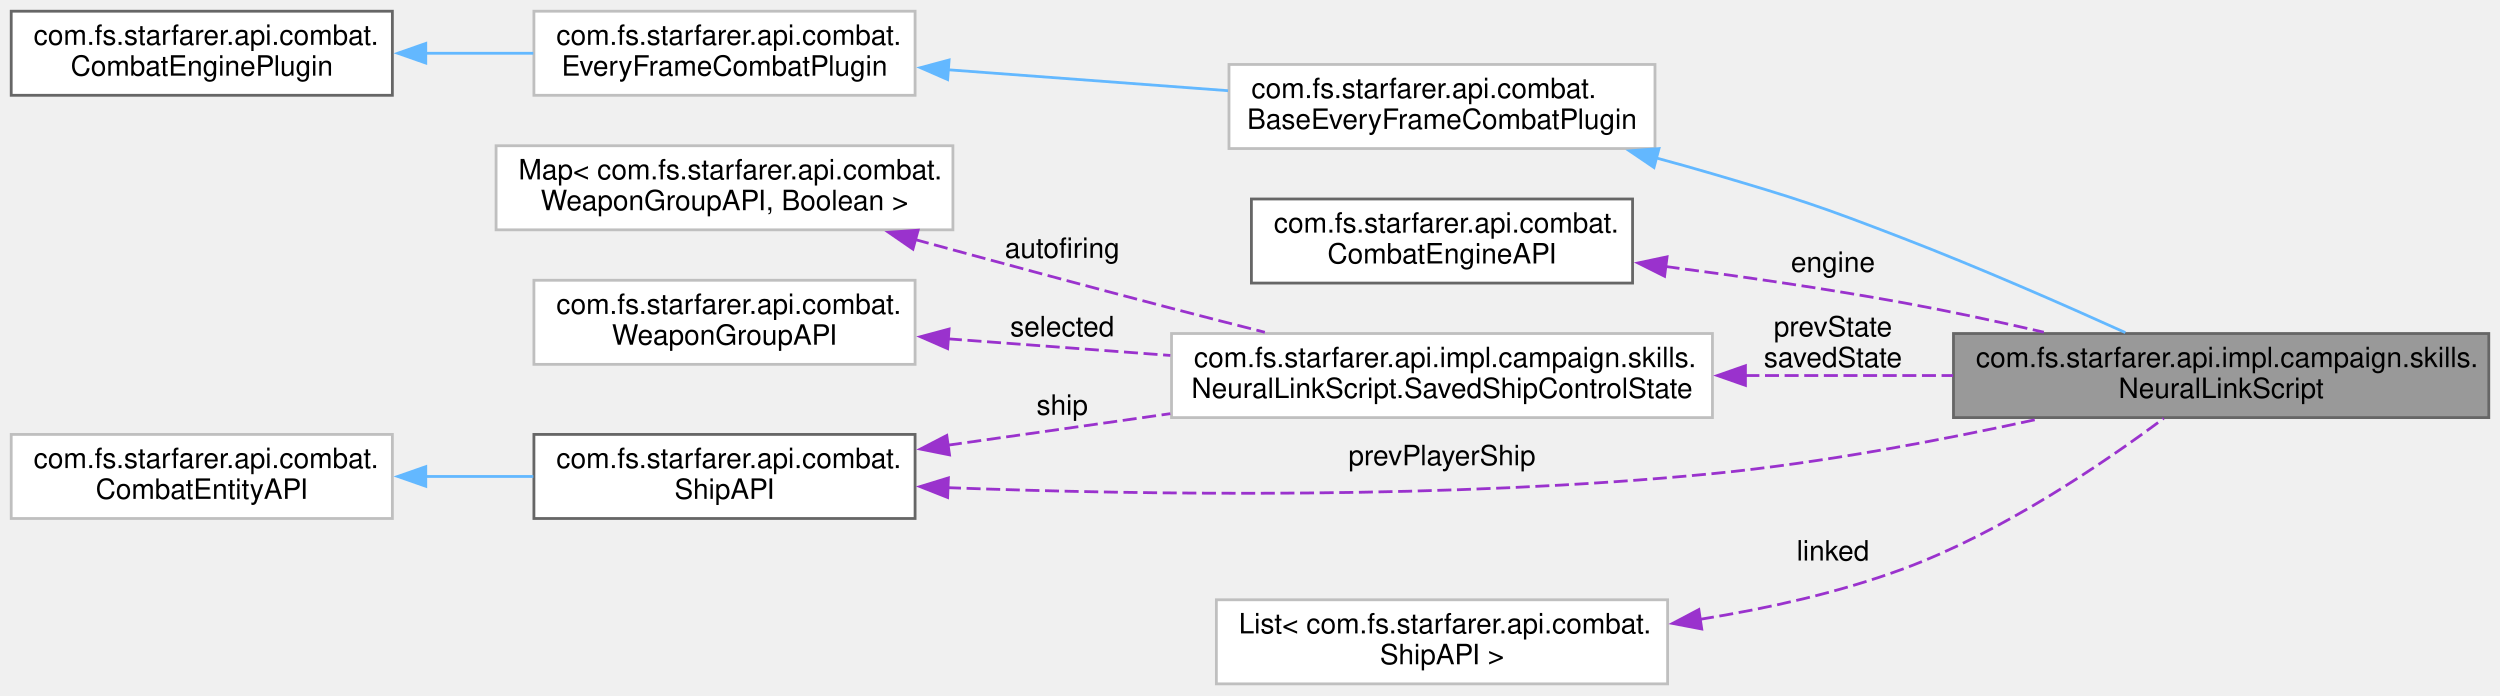
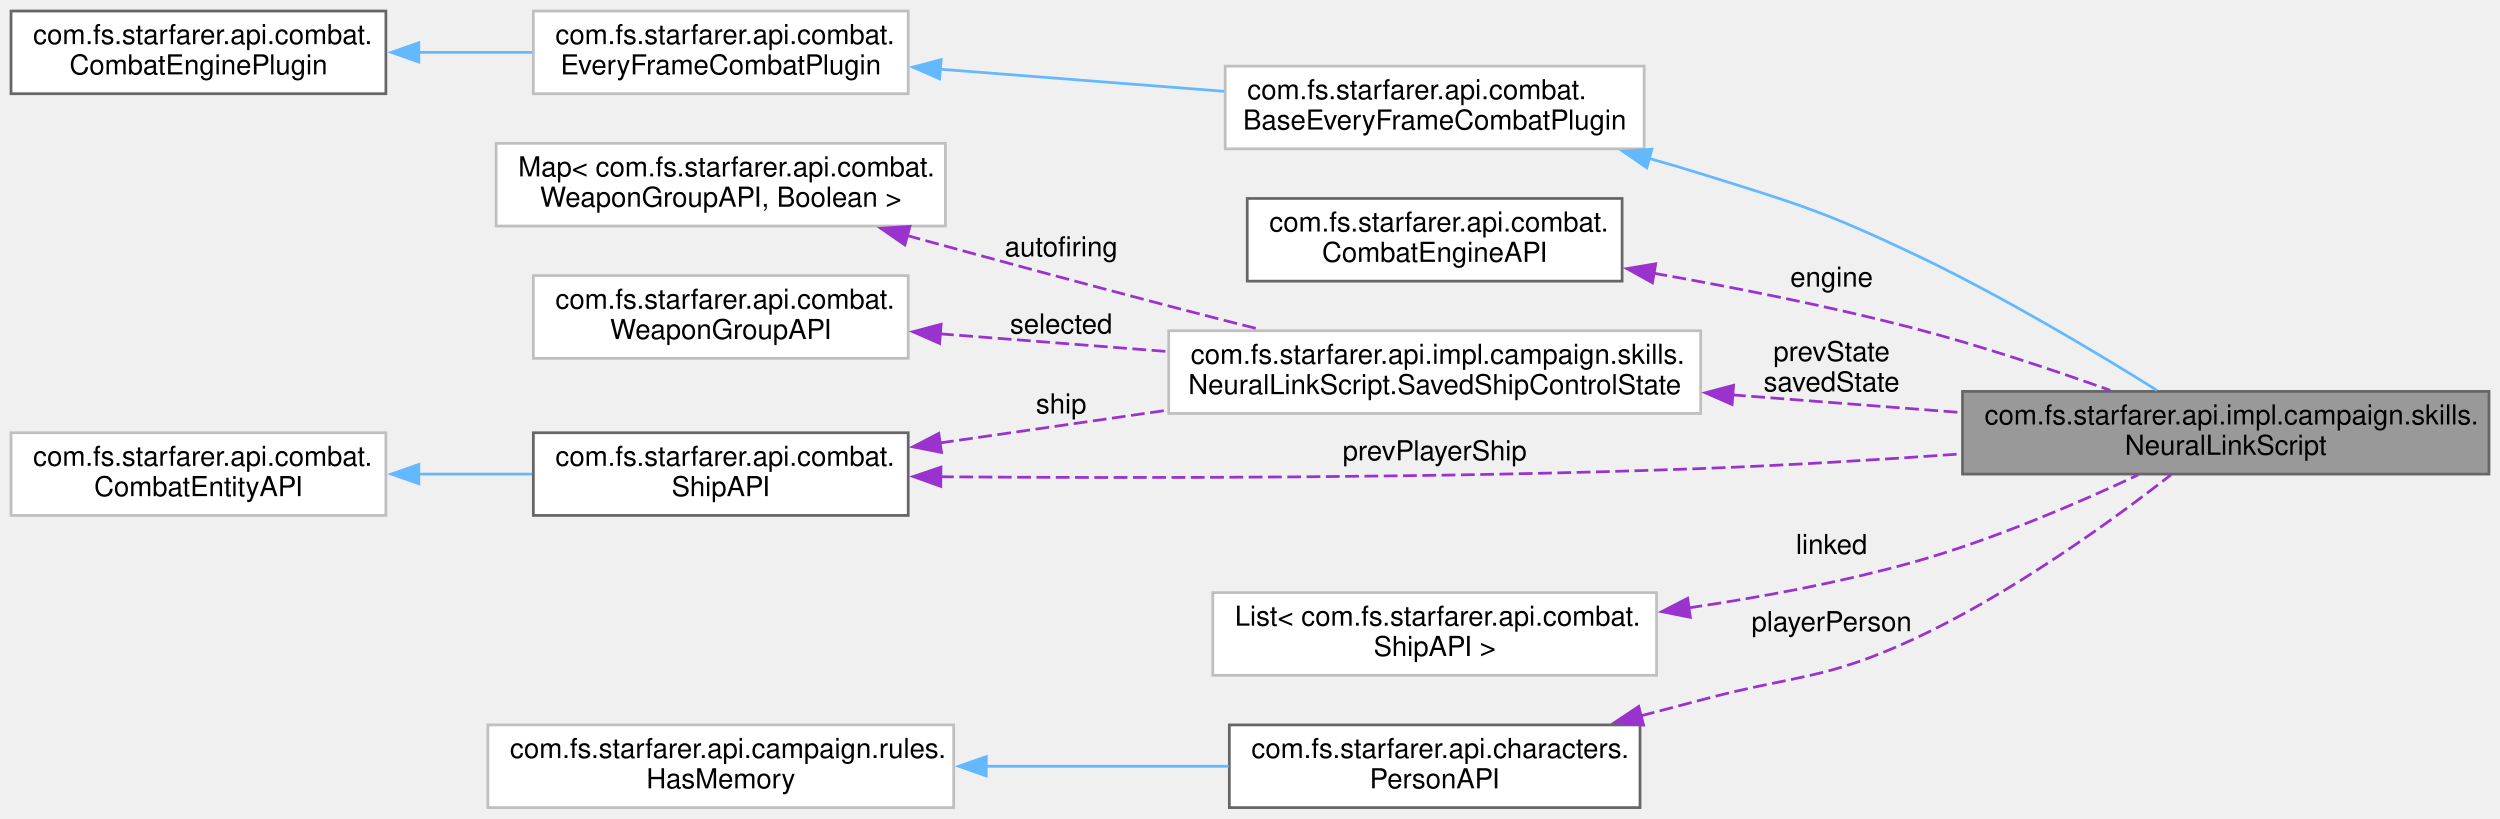
- <svg xmlns="http://www.w3.org/2000/svg" xmlns:xlink="http://www.w3.org/1999/xlink" width="892pt" height="248pt" viewBox="0.00 0.00 892.00 248.00">
-   <g id="graph0" class="graph" transform="scale(1 1) rotate(0) translate(4 244)">
+ <svg xmlns="http://www.w3.org/2000/svg" xmlns:xlink="http://www.w3.org/1999/xlink" width="907pt" height="297pt" viewBox="0.00 0.00 907.00 297.00">
+   <g id="graph0" class="graph" transform="scale(1 1) rotate(0) translate(4 293)">
    <g id="node1" class="node">
      <g id="a_node1">
        <a xlink:title=" ">
-           <polygon fill="#999999" stroke="#666666" points="884,-125 693,-125 693,-95 884,-95 884,-125" />
-           <text text-anchor="start" x="701" y="-113" font-family="Helvetica,sans-Serif" font-size="10.00">com.fs.starfarer.api.impl.campaign.skills.</text>
-           <text text-anchor="middle" x="788.5" y="-102" font-family="Helvetica,sans-Serif" font-size="10.00">NeuralLinkScript</text>
+           <polygon fill="#999999" stroke="#666666" points="899,-151 708,-151 708,-121 899,-121 899,-151" />
+           <text text-anchor="start" x="716" y="-139" font-family="Helvetica,sans-Serif" font-size="10.00">com.fs.starfarer.api.impl.campaign.skills.</text>
+           <text text-anchor="middle" x="803.5" y="-128" font-family="Helvetica,sans-Serif" font-size="10.00">NeuralLinkScript</text>
        </a>
      </g>
    </g>
    <g id="node2" class="node">
      <g id="a_node2">
        <a xlink:href="classcom_1_1fs_1_1starfarer_1_1api_1_1combat_1_1BaseEveryFrameCombatPlugin.html" target="_top" xlink:title=" ">
-           <polygon fill="white" stroke="#bfbfbf" points="586.5,-221 434.5,-221 434.5,-191 586.5,-191 586.5,-221" />
-           <text text-anchor="start" x="442.5" y="-209" font-family="Helvetica,sans-Serif" font-size="10.00">com.fs.starfarer.api.combat.</text>
-           <text text-anchor="middle" x="510.5" y="-198" font-family="Helvetica,sans-Serif" font-size="10.00">BaseEveryFrameCombatPlugin</text>
+           <polygon fill="white" stroke="#bfbfbf" points="592.5,-269 440.5,-269 440.5,-239 592.5,-239 592.5,-269" />
+           <text text-anchor="start" x="448.5" y="-257" font-family="Helvetica,sans-Serif" font-size="10.00">com.fs.starfarer.api.combat.</text>
+           <text text-anchor="middle" x="516.5" y="-246" font-family="Helvetica,sans-Serif" font-size="10.00">BaseEveryFrameCombatPlugin</text>
        </a>
      </g>
    </g>
    <g id="edge1" class="edge">
-       <path fill="none" stroke="#63b8ff" d="M586.71,-187.7C593.59,-185.85 600.43,-183.93 607,-182 637.61,-172.99 645.24,-170.49 675,-159 702.03,-148.56 732.09,-135.39 754.33,-125.33" />
-       <polygon fill="#63b8ff" stroke="#63b8ff" points="586.14,-184.23 577.37,-190.18 587.93,-191 586.14,-184.23" />
+       <path fill="none" stroke="#63b8ff" d="M594.09,-235.57C600.51,-233.78 606.89,-231.91 613,-230 647.9,-219.08 656.95,-216.64 690,-201 721.6,-186.04 756.18,-165.37 778.54,-151.38" />
+       <polygon fill="#63b8ff" stroke="#63b8ff" points="593.47,-232.12 584.74,-238.12 595.3,-238.87 593.47,-232.12" />
    </g>
    <g id="node3" class="node">
      <g id="a_node3">
        <a xlink:href="interfacecom_1_1fs_1_1starfarer_1_1api_1_1combat_1_1EveryFrameCombatPlugin.html" target="_top" xlink:title=" ">
-           <polygon fill="white" stroke="#bfbfbf" points="322.5,-240 186.5,-240 186.5,-210 322.5,-210 322.5,-240" />
-           <text text-anchor="start" x="194.5" y="-228" font-family="Helvetica,sans-Serif" font-size="10.00">com.fs.starfarer.api.combat.</text>
-           <text text-anchor="middle" x="254.5" y="-217" font-family="Helvetica,sans-Serif" font-size="10.00">EveryFrameCombatPlugin</text>
+           <polygon fill="white" stroke="#bfbfbf" points="325.5,-289 189.5,-289 189.5,-259 325.5,-259 325.5,-289" />
+           <text text-anchor="start" x="197.5" y="-277" font-family="Helvetica,sans-Serif" font-size="10.00">com.fs.starfarer.api.combat.</text>
+           <text text-anchor="middle" x="257.5" y="-266" font-family="Helvetica,sans-Serif" font-size="10.00">EveryFrameCombatPlugin</text>
        </a>
      </g>
    </g>
    <g id="edge2" class="edge">
-       <path fill="none" stroke="#63b8ff" d="M333.97,-219.13C365.87,-216.74 402.59,-214 434.17,-211.64" />
-       <polygon fill="#63b8ff" stroke="#63b8ff" points="334.12,-215.61 324.41,-219.85 334.64,-222.59 334.12,-215.61" />
+       <path fill="none" stroke="#63b8ff" d="M337.04,-267.89C369.8,-265.34 407.68,-262.39 440.09,-259.87" />
+       <polygon fill="#63b8ff" stroke="#63b8ff" points="336.9,-264.39 327.2,-268.65 337.44,-271.37 336.9,-264.39" />
    </g>
    <g id="node4" class="node">
      <g id="a_node4">
        <a xlink:href="interfacecom_1_1fs_1_1starfarer_1_1api_1_1combat_1_1CombatEnginePlugin.html" target="_top" xlink:title=" ">
-           <polygon fill="white" stroke="#666666" points="136,-240 0,-240 0,-210 136,-210 136,-240" />
-           <text text-anchor="start" x="8" y="-228" font-family="Helvetica,sans-Serif" font-size="10.00">com.fs.starfarer.api.combat.</text>
-           <text text-anchor="middle" x="68" y="-217" font-family="Helvetica,sans-Serif" font-size="10.00">CombatEnginePlugin</text>
+           <polygon fill="white" stroke="#666666" points="136,-289 0,-289 0,-259 136,-259 136,-289" />
+           <text text-anchor="start" x="8" y="-277" font-family="Helvetica,sans-Serif" font-size="10.00">com.fs.starfarer.api.combat.</text>
+           <text text-anchor="middle" x="68" y="-266" font-family="Helvetica,sans-Serif" font-size="10.00">CombatEnginePlugin</text>
        </a>
      </g>
    </g>
    <g id="edge3" class="edge">
-       <path fill="none" stroke="#63b8ff" d="M147.59,-225C160.47,-225 173.72,-225 186.29,-225" />
-       <polygon fill="#63b8ff" stroke="#63b8ff" points="147.91,-221.5 137.91,-225 147.91,-228.5 147.91,-221.5" />
+       <path fill="none" stroke="#63b8ff" d="M147.81,-274C161.52,-274 175.67,-274 189.04,-274" />
+       <polygon fill="#63b8ff" stroke="#63b8ff" points="147.94,-270.5 137.94,-274 147.94,-277.5 147.94,-270.5" />
    </g>
    <g id="node5" class="node">
      <g id="a_node5">
        <a xlink:href="interfacecom_1_1fs_1_1starfarer_1_1api_1_1combat_1_1CombatEngineAPI.html" target="_top" xlink:title=" ">
-           <polygon fill="white" stroke="#666666" points="578.5,-173 442.5,-173 442.5,-143 578.5,-143 578.5,-173" />
-           <text text-anchor="start" x="450.5" y="-161" font-family="Helvetica,sans-Serif" font-size="10.00">com.fs.starfarer.api.combat.</text>
-           <text text-anchor="middle" x="510.5" y="-150" font-family="Helvetica,sans-Serif" font-size="10.00">CombatEngineAPI</text>
+           <polygon fill="white" stroke="#666666" points="584.5,-221 448.5,-221 448.5,-191 584.5,-191 584.5,-221" />
+           <text text-anchor="start" x="456.5" y="-209" font-family="Helvetica,sans-Serif" font-size="10.00">com.fs.starfarer.api.combat.</text>
+           <text text-anchor="middle" x="516.5" y="-198" font-family="Helvetica,sans-Serif" font-size="10.00">CombatEngineAPI</text>
        </a>
      </g>
    </g>
    <g id="edge4" class="edge">
-       <path fill="none" stroke="#9a32cd" stroke-dasharray="5,2" d="M590.27,-148.91C617.23,-145.4 647.51,-141.01 675,-136 691.37,-133.01 708.95,-129.23 725.23,-125.48" />
-       <polygon fill="#9a32cd" stroke="#9a32cd" points="589.92,-145.43 580.44,-150.17 590.81,-152.37 589.92,-145.43" />
-       <text text-anchor="middle" x="650" y="-147" font-family="Helvetica,sans-Serif" font-size="10.00"> engine</text>
+       <path fill="none" stroke="#9a32cd" stroke-dasharray="5,2" d="M595.9,-193.88C625.59,-188.66 659.55,-181.92 690,-174 714.04,-167.74 740.38,-158.96 761.52,-151.41" />
+       <polygon fill="#9a32cd" stroke="#9a32cd" points="595.5,-190.4 586.24,-195.55 596.69,-197.3 595.5,-190.4" />
+       <text text-anchor="middle" x="660.5" y="-189" font-family="Helvetica,sans-Serif" font-size="10.00"> engine</text>
    </g>
    <g id="node6" class="node">
      <g id="a_node6">
        <a xlink:href="interfacecom_1_1fs_1_1starfarer_1_1api_1_1combat_1_1ShipAPI.html" target="_top" xlink:title=" ">
-           <polygon fill="white" stroke="#666666" points="322.5,-89 186.5,-89 186.5,-59 322.5,-59 322.5,-89" />
-           <text text-anchor="start" x="194.5" y="-77" font-family="Helvetica,sans-Serif" font-size="10.00">com.fs.starfarer.api.combat.</text>
-           <text text-anchor="middle" x="254.5" y="-66" font-family="Helvetica,sans-Serif" font-size="10.00">ShipAPI</text>
+           <polygon fill="white" stroke="#666666" points="325.5,-136 189.5,-136 189.5,-106 325.5,-106 325.5,-136" />
+           <text text-anchor="start" x="197.5" y="-124" font-family="Helvetica,sans-Serif" font-size="10.00">com.fs.starfarer.api.combat.</text>
+           <text text-anchor="middle" x="257.5" y="-113" font-family="Helvetica,sans-Serif" font-size="10.00">ShipAPI</text>
        </a>
      </g>
    </g>
    <g id="edge5" class="edge">
-       <path fill="none" stroke="#9a32cd" stroke-dasharray="5,2" d="M333.88,-70.01C405.25,-67.37 513.46,-65.88 607,-75 646.08,-78.81 689.27,-87.04 723.61,-94.56" />
-       <polygon fill="#9a32cd" stroke="#9a32cd" points="334.11,-66.5 324.26,-70.38 334.39,-73.49 334.11,-66.5" />
-       <text text-anchor="middle" x="510.5" y="-78" font-family="Helvetica,sans-Serif" font-size="10.00"> prevPlayerShip</text>
+       <path fill="none" stroke="#9a32cd" stroke-dasharray="5,2" d="M337.03,-120.03C408.89,-119.48 518.13,-119.48 613,-123 643.81,-124.14 677.4,-126.18 707.62,-128.32" />
+       <polygon fill="#9a32cd" stroke="#9a32cd" points="337.31,-116.53 327.34,-120.11 337.37,-123.53 337.31,-116.53" />
+       <text text-anchor="middle" x="516.5" y="-126" font-family="Helvetica,sans-Serif" font-size="10.00"> prevPlayerShip</text>
    </g>
    <g id="node9" class="node">
      <g id="a_node9">
        <a xlink:href="classcom_1_1fs_1_1starfarer_1_1api_1_1impl_1_1campaign_1_1skills_1_1NeuralLinkScript_1_1SavedShipControlState.html" target="_top" xlink:title=" ">
-           <polygon fill="white" stroke="#bfbfbf" points="607,-125 414,-125 414,-95 607,-95 607,-125" />
-           <text text-anchor="start" x="422" y="-113" font-family="Helvetica,sans-Serif" font-size="10.00">com.fs.starfarer.api.impl.campaign.skills.</text>
-           <text text-anchor="middle" x="510.5" y="-102" font-family="Helvetica,sans-Serif" font-size="10.00">NeuralLinkScript.SavedShipControlState</text>
+           <polygon fill="white" stroke="#bfbfbf" points="613,-173 420,-173 420,-143 613,-143 613,-173" />
+           <text text-anchor="start" x="428" y="-161" font-family="Helvetica,sans-Serif" font-size="10.00">com.fs.starfarer.api.impl.campaign.skills.</text>
+           <text text-anchor="middle" x="516.5" y="-150" font-family="Helvetica,sans-Serif" font-size="10.00">NeuralLinkScript.SavedShipControlState</text>
        </a>
      </g>
    </g>
    <g id="edge9" class="edge">
-       <path fill="none" stroke="#9a32cd" stroke-dasharray="5,2" d="M334.21,-85.16C359.32,-88.71 387.39,-92.69 413.57,-96.4" />
-       <polygon fill="#9a32cd" stroke="#9a32cd" points="334.79,-81.7 324.4,-83.77 333.81,-88.63 334.79,-81.7" />
-       <text text-anchor="middle" x="375" y="-96" font-family="Helvetica,sans-Serif" font-size="10.00"> ship</text>
+       <path fill="none" stroke="#9a32cd" stroke-dasharray="5,2" d="M337.04,-132.31C363.12,-136.06 392.46,-140.29 419.69,-144.21" />
+       <polygon fill="#9a32cd" stroke="#9a32cd" points="337.58,-128.85 327.19,-130.89 336.59,-135.78 337.58,-128.85" />
+       <text text-anchor="middle" x="381" y="-143" font-family="Helvetica,sans-Serif" font-size="10.00"> ship</text>
    </g>
    <g id="node7" class="node">
      <g id="a_node7">
        <a xlink:href="interfacecom_1_1fs_1_1starfarer_1_1api_1_1combat_1_1CombatEntityAPI.html" target="_top" xlink:title=" ">
-           <polygon fill="white" stroke="#bfbfbf" points="136,-89 0,-89 0,-59 136,-59 136,-89" />
-           <text text-anchor="start" x="8" y="-77" font-family="Helvetica,sans-Serif" font-size="10.00">com.fs.starfarer.api.combat.</text>
-           <text text-anchor="middle" x="68" y="-66" font-family="Helvetica,sans-Serif" font-size="10.00">CombatEntityAPI</text>
+           <polygon fill="white" stroke="#bfbfbf" points="136,-136 0,-136 0,-106 136,-106 136,-136" />
+           <text text-anchor="start" x="8" y="-124" font-family="Helvetica,sans-Serif" font-size="10.00">com.fs.starfarer.api.combat.</text>
+           <text text-anchor="middle" x="68" y="-113" font-family="Helvetica,sans-Serif" font-size="10.00">CombatEntityAPI</text>
        </a>
      </g>
    </g>
    <g id="edge6" class="edge">
-       <path fill="none" stroke="#63b8ff" d="M147.59,-74C160.47,-74 173.72,-74 186.29,-74" />
-       <polygon fill="#63b8ff" stroke="#63b8ff" points="147.91,-70.5 137.91,-74 147.91,-77.5 147.91,-70.5" />
+       <path fill="none" stroke="#63b8ff" d="M147.81,-121C161.52,-121 175.67,-121 189.04,-121" />
+       <polygon fill="#63b8ff" stroke="#63b8ff" points="147.94,-117.5 137.94,-121 147.94,-124.5 147.94,-117.5" />
    </g>
    <g id="node8" class="node">
      <g id="a_node8">
        <a xlink:title=" ">
-           <polygon fill="white" stroke="#bfbfbf" points="591,-30 430,-30 430,0 591,0 591,-30" />
-           <text text-anchor="start" x="438" y="-18" font-family="Helvetica,sans-Serif" font-size="10.00">List&lt; com.fs.starfarer.api.combat.</text>
-           <text text-anchor="middle" x="510.5" y="-7" font-family="Helvetica,sans-Serif" font-size="10.00">ShipAPI &gt;</text>
+           <polygon fill="white" stroke="#bfbfbf" points="597,-78 436,-78 436,-48 597,-48 597,-78" />
+           <text text-anchor="start" x="444" y="-66" font-family="Helvetica,sans-Serif" font-size="10.00">List&lt; com.fs.starfarer.api.combat.</text>
+           <text text-anchor="middle" x="516.5" y="-55" font-family="Helvetica,sans-Serif" font-size="10.00">ShipAPI &gt;</text>
        </a>
      </g>
    </g>
    <g id="edge7" class="edge">
-       <path fill="none" stroke="#9a32cd" stroke-dasharray="5,2" d="M602.56,-23.02C626.6,-26.88 652.19,-32.57 675,-41 710.25,-54.02 746.5,-78.68 768.01,-94.72" />
-       <polygon fill="#9a32cd" stroke="#9a32cd" points="603.18,-19.58 592.77,-21.56 602.14,-26.5 603.18,-19.58" />
-       <text text-anchor="middle" x="650" y="-44" font-family="Helvetica,sans-Serif" font-size="10.00"> linked</text>
+       <path fill="none" stroke="#9a32cd" stroke-dasharray="5,2" d="M608.59,-72.46C635.12,-76.36 663.97,-81.72 690,-89 718.54,-96.98 749.51,-110.29 771.72,-120.71" />
+       <polygon fill="#9a32cd" stroke="#9a32cd" points="609.26,-69.02 598.87,-71.09 608.28,-75.95 609.26,-69.02" />
+       <text text-anchor="middle" x="660.5" y="-92" font-family="Helvetica,sans-Serif" font-size="10.00"> linked</text>
    </g>
    <g id="edge8" class="edge">
-       <path fill="none" stroke="#9a32cd" stroke-dasharray="5,2" d="M618.75,-110C643.19,-110 668.98,-110 692.85,-110" />
-       <polygon fill="#9a32cd" stroke="#9a32cd" points="618.77,-106.5 608.77,-110 618.77,-113.5 618.77,-106.5" />
-       <text text-anchor="middle" x="650" y="-124" font-family="Helvetica,sans-Serif" font-size="10.00"> prevState</text>
-       <text text-anchor="middle" x="650" y="-113" font-family="Helvetica,sans-Serif" font-size="10.00">savedState</text>
+       <path fill="none" stroke="#9a32cd" stroke-dasharray="5,2" d="M624.37,-149.75C651.68,-147.64 680.87,-145.39 707.54,-143.33" />
+       <polygon fill="#9a32cd" stroke="#9a32cd" points="624.4,-146.24 614.7,-150.5 624.94,-153.22 624.4,-146.24" />
+       <text text-anchor="middle" x="660.5" y="-162" font-family="Helvetica,sans-Serif" font-size="10.00"> prevState</text>
+       <text text-anchor="middle" x="660.5" y="-151" font-family="Helvetica,sans-Serif" font-size="10.00">savedState</text>
    </g>
    <g id="node10" class="node">
      <g id="a_node10">
        <a xlink:title=" ">
-           <polygon fill="white" stroke="#bfbfbf" points="336,-192 173,-192 173,-162 336,-162 336,-192" />
-           <text text-anchor="start" x="181" y="-180" font-family="Helvetica,sans-Serif" font-size="10.00">Map&lt; com.fs.starfarer.api.combat.</text>
-           <text text-anchor="middle" x="254.5" y="-169" font-family="Helvetica,sans-Serif" font-size="10.00">WeaponGroupAPI, Boolean &gt;</text>
+           <polygon fill="white" stroke="#bfbfbf" points="339,-241 176,-241 176,-211 339,-211 339,-241" />
+           <text text-anchor="start" x="184" y="-229" font-family="Helvetica,sans-Serif" font-size="10.00">Map&lt; com.fs.starfarer.api.combat.</text>
+           <text text-anchor="middle" x="257.5" y="-218" font-family="Helvetica,sans-Serif" font-size="10.00">WeaponGroupAPI, Boolean &gt;</text>
        </a>
      </g>
    </g>
    <g id="edge10" class="edge">
-       <path fill="none" stroke="#9a32cd" stroke-dasharray="5,2" d="M322.5,-158.53C350.72,-150.82 383.92,-141.86 414,-134 424.75,-131.19 436.2,-128.26 447.3,-125.45" />
-       <polygon fill="#9a32cd" stroke="#9a32cd" points="321.73,-155.11 313.01,-161.12 323.58,-161.86 321.73,-155.11" />
-       <text text-anchor="middle" x="375" y="-152" font-family="Helvetica,sans-Serif" font-size="10.00"> autofiring</text>
+       <path fill="none" stroke="#9a32cd" stroke-dasharray="5,2" d="M324.99,-207.57C354.11,-199.58 388.72,-190.19 420,-182 430.75,-179.19 442.2,-176.25 453.3,-173.44" />
+       <polygon fill="#9a32cd" stroke="#9a32cd" points="324.29,-204.13 315.57,-210.16 326.14,-210.88 324.29,-204.13" />
+       <text text-anchor="middle" x="381" y="-200" font-family="Helvetica,sans-Serif" font-size="10.00"> autofiring</text>
    </g>
    <g id="node11" class="node">
      <g id="a_node11">
        <a xlink:href="interfacecom_1_1fs_1_1starfarer_1_1api_1_1combat_1_1WeaponGroupAPI.html" target="_top" xlink:title=" ">
-           <polygon fill="white" stroke="#bfbfbf" points="322.5,-144 186.5,-144 186.5,-114 322.5,-114 322.5,-144" />
-           <text text-anchor="start" x="194.5" y="-132" font-family="Helvetica,sans-Serif" font-size="10.00">com.fs.starfarer.api.combat.</text>
-           <text text-anchor="middle" x="254.5" y="-121" font-family="Helvetica,sans-Serif" font-size="10.00">WeaponGroupAPI</text>
+           <polygon fill="white" stroke="#bfbfbf" points="325.5,-193 189.5,-193 189.5,-163 325.5,-163 325.5,-193" />
+           <text text-anchor="start" x="197.5" y="-181" font-family="Helvetica,sans-Serif" font-size="10.00">com.fs.starfarer.api.combat.</text>
+           <text text-anchor="middle" x="257.5" y="-170" font-family="Helvetica,sans-Serif" font-size="10.00">WeaponGroupAPI</text>
        </a>
      </g>
    </g>
    <g id="edge11" class="edge">
-       <path fill="none" stroke="#9a32cd" stroke-dasharray="5,2" d="M334.21,-123.11C359.32,-121.23 387.39,-119.13 413.57,-117.18" />
-       <polygon fill="#9a32cd" stroke="#9a32cd" points="334.12,-119.61 324.41,-123.85 334.64,-126.59 334.12,-119.61" />
-       <text text-anchor="middle" x="375" y="-124" font-family="Helvetica,sans-Serif" font-size="10.00"> selected</text>
+       <path fill="none" stroke="#9a32cd" stroke-dasharray="5,2" d="M337.04,-171.89C363.12,-169.86 392.46,-167.58 419.69,-165.46" />
+       <polygon fill="#9a32cd" stroke="#9a32cd" points="336.9,-168.39 327.2,-172.65 337.44,-175.37 336.9,-168.39" />
+       <text text-anchor="middle" x="381" y="-172" font-family="Helvetica,sans-Serif" font-size="10.00"> selected</text>
+     </g>
+     <g id="node12" class="node">
+       <g id="a_node12">
+         <a xlink:href="interfacecom_1_1fs_1_1starfarer_1_1api_1_1characters_1_1PersonAPI.html" target="_top" xlink:title=" ">
+           <polygon fill="white" stroke="#666666" points="591,-30 442,-30 442,0 591,0 591,-30" />
+           <text text-anchor="start" x="450" y="-18" font-family="Helvetica,sans-Serif" font-size="10.00">com.fs.starfarer.api.characters.</text>
+           <text text-anchor="middle" x="516.5" y="-7" font-family="Helvetica,sans-Serif" font-size="10.00">PersonAPI</text>
+         </a>
+       </g>
+     </g>
+     <g id="edge12" class="edge">
+       <path fill="none" stroke="#9a32cd" stroke-dasharray="5,2" d="M591.34,-33.3C598.66,-35.2 605.98,-37.12 613,-39 647.37,-48.23 657.7,-46.06 690,-61 725.37,-77.36 762.17,-104.04 783.68,-120.77" />
+       <polygon fill="#9a32cd" stroke="#9a32cd" points="592.27,-29.93 581.71,-30.84 590.53,-36.71 592.27,-29.93" />
+       <text text-anchor="middle" x="660.5" y="-64" font-family="Helvetica,sans-Serif" font-size="10.00"> playerPerson</text>
+     </g>
+     <g id="node13" class="node">
+       <g id="a_node13">
+         <a xlink:href="interfacecom_1_1fs_1_1starfarer_1_1api_1_1campaign_1_1rules_1_1HasMemory.html" target="_top" xlink:title=" ">
+           <polygon fill="white" stroke="#bfbfbf" points="342,-30 173,-30 173,0 342,0 342,-30" />
+           <text text-anchor="start" x="181" y="-18" font-family="Helvetica,sans-Serif" font-size="10.00">com.fs.starfarer.api.campaign.rules.</text>
+           <text text-anchor="middle" x="257.5" y="-7" font-family="Helvetica,sans-Serif" font-size="10.00">HasMemory</text>
+         </a>
+       </g>
+     </g>
+     <g id="edge13" class="edge">
+       <path fill="none" stroke="#63b8ff" d="M353.73,-15C382.82,-15 414.34,-15 441.77,-15" />
+       <polygon fill="#63b8ff" stroke="#63b8ff" points="353.81,-11.5 343.81,-15 353.81,-18.5 353.81,-11.5" />
    </g>
  </g>
</svg>
